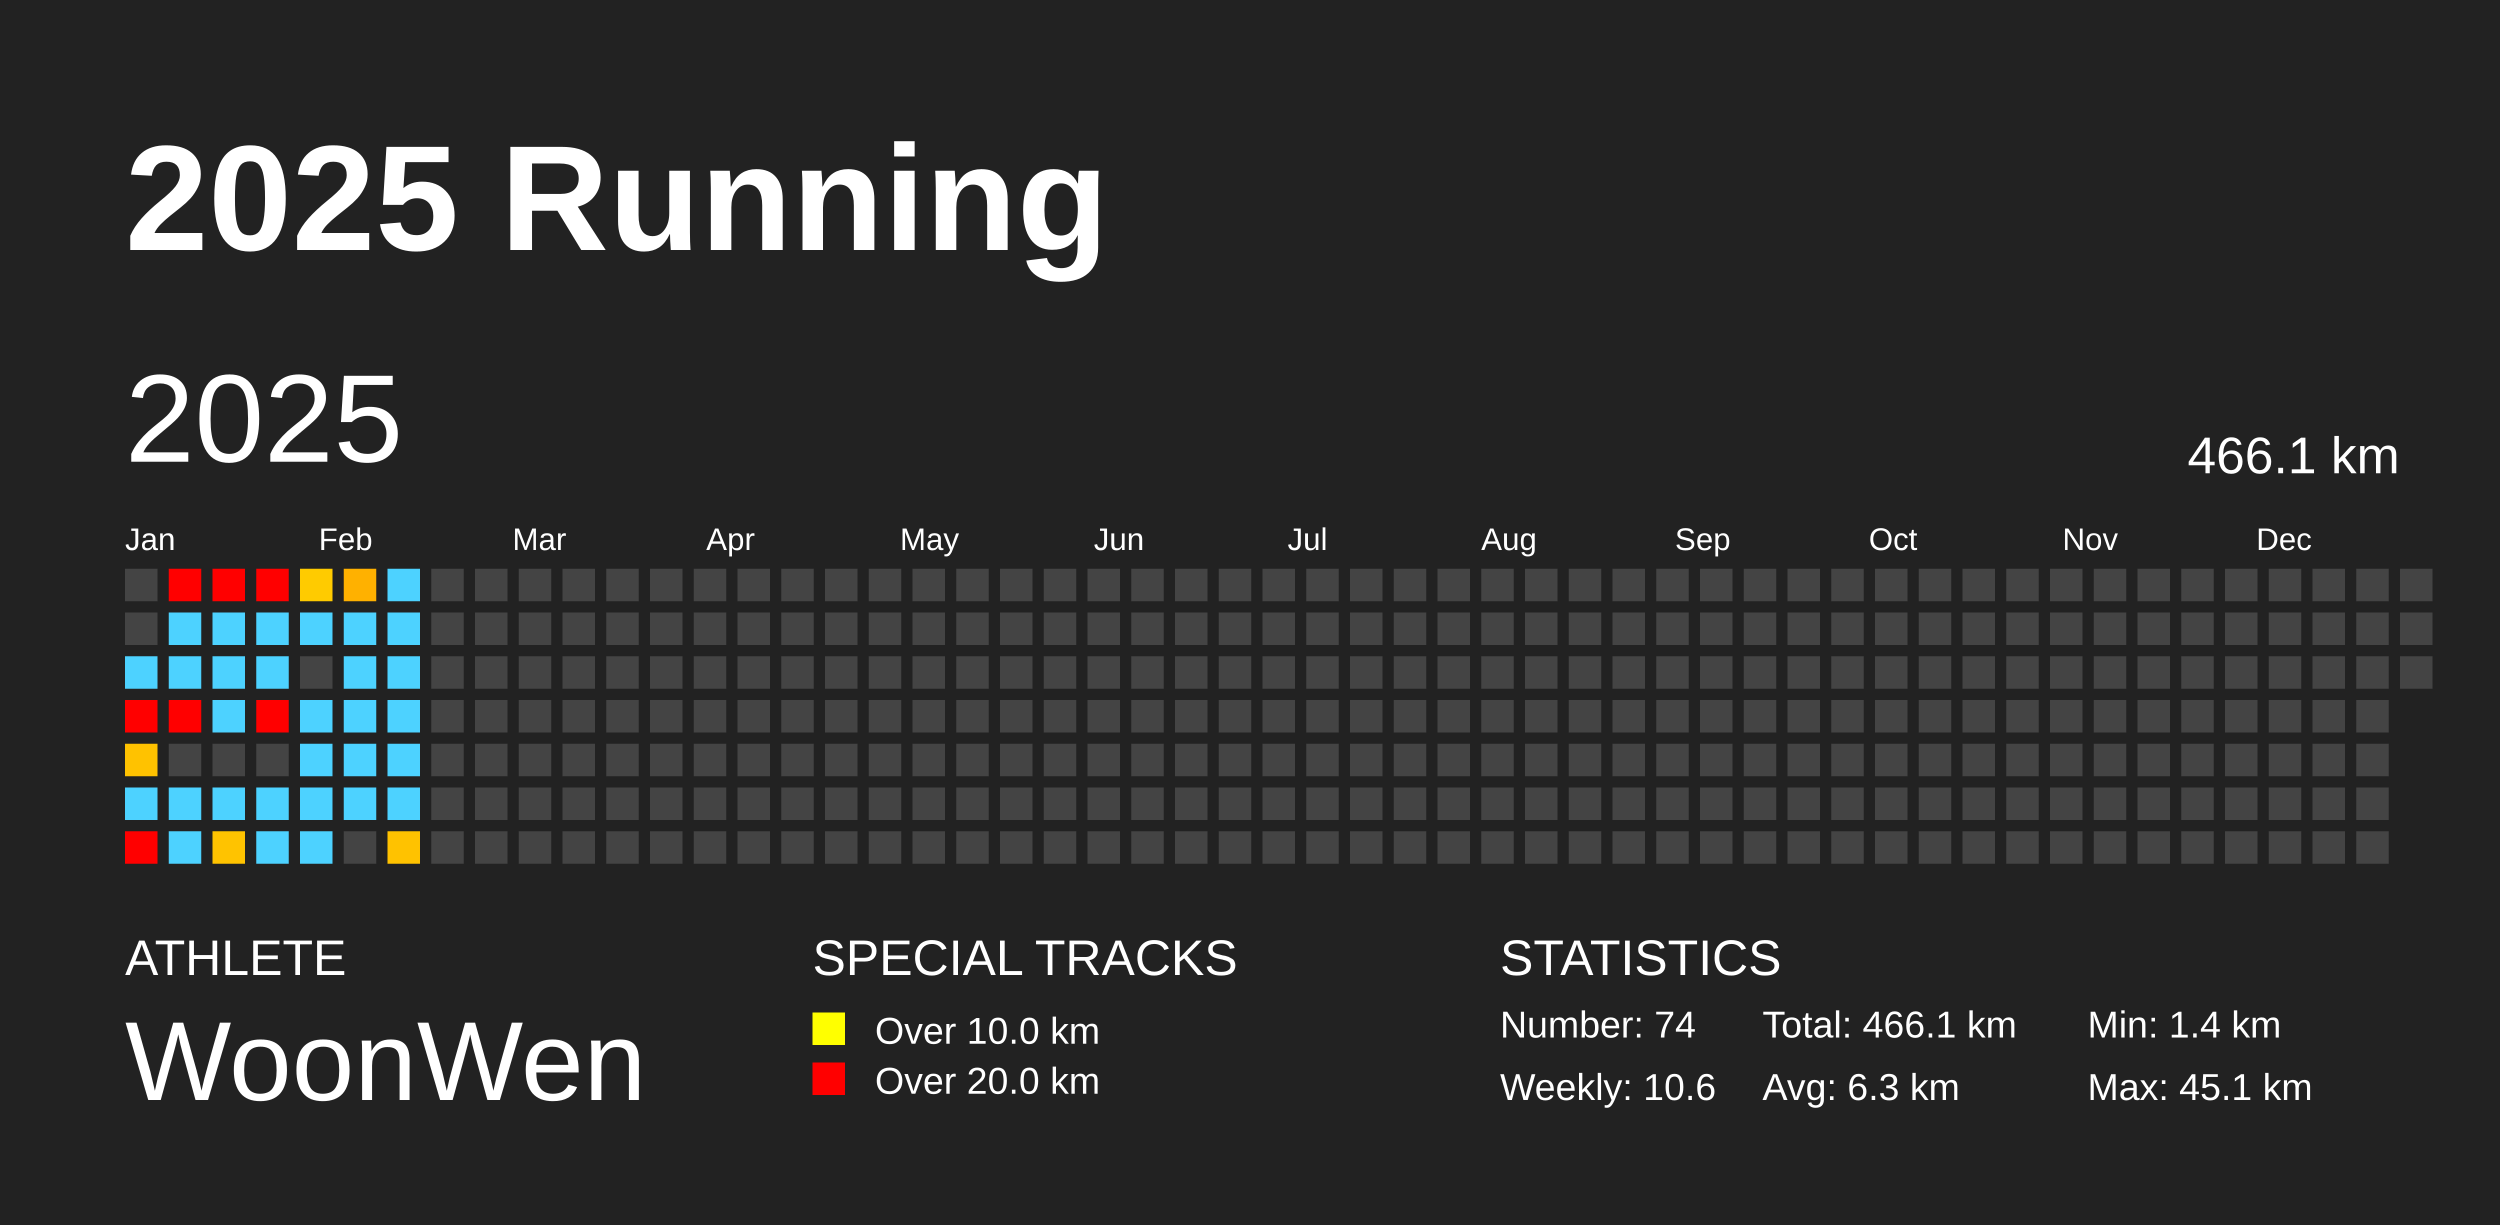
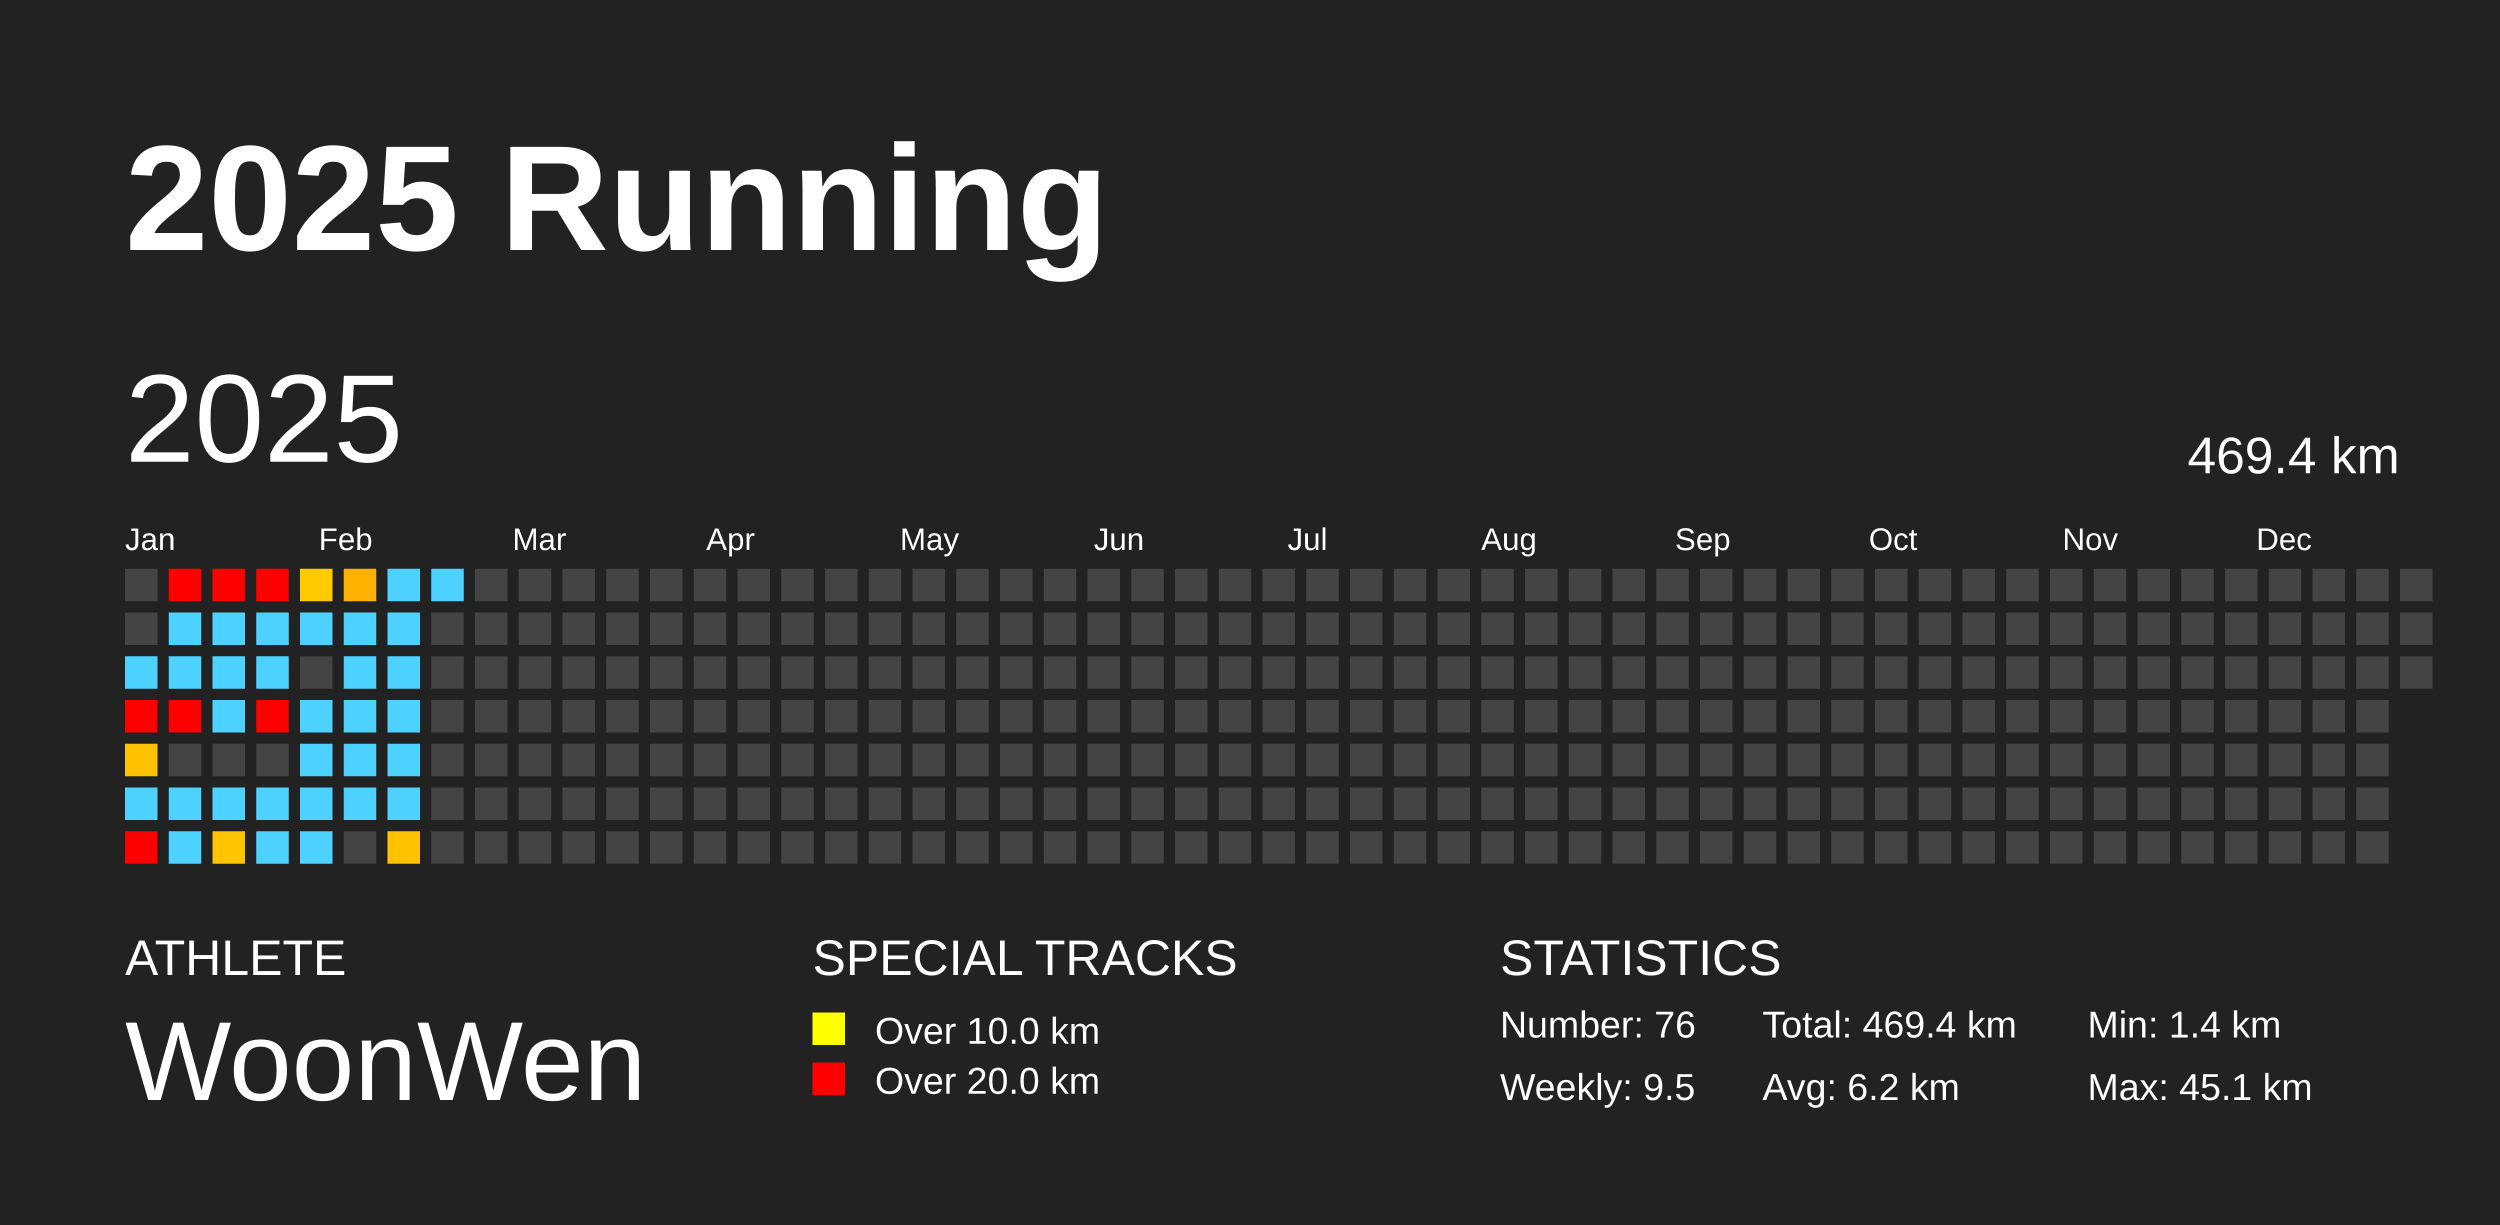
<svg xmlns="http://www.w3.org/2000/svg" baseProfile="full" height="98mm" version="1.1" viewBox="0,0,200,98" width="200mm">
  <defs />
  <rect fill="#222222" height="98" width="200" x="0" y="0" />
  <text fill="#FFFFFF" style="font-size:12px; font-family:Arial; font-weight:bold;" x="10" y="20">2025 Running</text>
  <text fill="#FFFFFF" style="font-size:4px; font-family:Arial" x="10" y="78">ATHLETE</text>
  <text fill="#FFFFFF" style="font-size:9px; font-family:Arial" x="10" y="88">WoonWen</text>
  <text fill="#FFFFFF" style="font-size:4px; font-family:Arial" x="65" y="78">SPECIAL TRACKS</text>
  <rect fill="yellow" height="2.6" width="2.6" x="65" y="81" />
  <text fill="#FFFFFF" style="font-size:3px; font-family:Arial" x="70" y="83.5">Over 10.0 km</text>
  <rect fill="red" height="2.6" width="2.6" x="65" y="85" />
  <text fill="#FFFFFF" style="font-size:3px; font-family:Arial" x="70" y="87.5">Over 20.0 km</text>
  <text fill="#FFFFFF" style="font-size:4px; font-family:Arial" x="120" y="78">STATISTICS</text>
-   <text fill="#FFFFFF" style="font-size:3px; font-family:Arial" x="120" y="83">Number: 74</text>
-   <text fill="#FFFFFF" style="font-size:3px; font-family:Arial" x="120" y="88">Weekly: 10.6</text>
-   <text fill="#FFFFFF" style="font-size:3px; font-family:Arial" x="141" y="83">Total: 466.1 km</text>
-   <text fill="#FFFFFF" style="font-size:3px; font-family:Arial" x="141" y="88">Avg: 6.3 km</text>
+   <text fill="#FFFFFF" style="font-size:3px; font-family:Arial" x="120" y="83">Number: 76</text>
+   <text fill="#FFFFFF" style="font-size:3px; font-family:Arial" x="120" y="88">Weekly: 9.5</text>
+   <text fill="#FFFFFF" style="font-size:3px; font-family:Arial" x="141" y="83">Total: 469.4 km</text>
+   <text fill="#FFFFFF" style="font-size:3px; font-family:Arial" x="141" y="88">Avg: 6.2 km</text>
  <text fill="#FFFFFF" style="font-size:3px; font-family:Arial" x="167" y="83">Min: 1.4 km</text>
  <text fill="#FFFFFF" style="font-size:3px; font-family:Arial" x="167" y="88">Max: 45.1 km</text>
  <text dominant-baseline="hanging" fill="#FFFFFF" style="font-size:10.0px; font-family:Arial;" x="10" y="30">2025</text>
-   <text dominant-baseline="hanging" fill="#FFFFFF" style="font-size:4.125px; font-family:Arial;" x="175" y="35">466.1 km</text>
+   <text dominant-baseline="hanging" fill="#FFFFFF" style="font-size:4.125px; font-family:Arial;" x="175" y="35">469.4 km</text>
  <text fill="#FFFFFF" style="font-size:2.5px; font-family:Arial" x="10.0" y="44">Jan</text>
  <text fill="#FFFFFF" style="font-size:2.5px; font-family:Arial" x="25.5" y="44">Feb</text>
  <text fill="#FFFFFF" style="font-size:2.5px; font-family:Arial" x="41.0" y="44">Mar</text>
  <text fill="#FFFFFF" style="font-size:2.5px; font-family:Arial" x="56.5" y="44">Apr</text>
  <text fill="#FFFFFF" style="font-size:2.5px; font-family:Arial" x="72.0" y="44">May</text>
  <text fill="#FFFFFF" style="font-size:2.5px; font-family:Arial" x="87.5" y="44">Jun</text>
  <text fill="#FFFFFF" style="font-size:2.5px; font-family:Arial" x="103.0" y="44">Jul</text>
  <text fill="#FFFFFF" style="font-size:2.5px; font-family:Arial" x="118.5" y="44">Aug</text>
  <text fill="#FFFFFF" style="font-size:2.5px; font-family:Arial" x="134.0" y="44">Sep</text>
  <text fill="#FFFFFF" style="font-size:2.5px; font-family:Arial" x="149.5" y="44">Oct</text>
  <text fill="#FFFFFF" style="font-size:2.5px; font-family:Arial" x="165.0" y="44">Nov</text>
  <text fill="#FFFFFF" style="font-size:2.5px; font-family:Arial" x="180.5" y="44">Dec</text>
  <rect fill="#444444" height="2.6" width="2.6" x="10.0" y="45.5" />
  <rect fill="#444444" height="2.6" width="2.6" x="10.0" y="49.0" />
  <rect fill="#4dd2ff" height="2.6" width="2.6" x="10.0" y="52.5" />
  <rect fill="red" height="2.6" width="2.6" x="10.0" y="56.0" />
  <rect fill="#ffc200" height="2.6" width="2.6" x="10.0" y="59.5" />
  <rect fill="#4dd2ff" height="2.6" width="2.6" x="10.0" y="63.0" />
  <rect fill="red" height="2.6" width="2.6" x="10.0" y="66.5" />
  <rect fill="red" height="2.6" width="2.6" x="13.5" y="45.5" />
  <rect fill="#4dd2ff" height="2.6" width="2.6" x="13.5" y="49.0" />
  <rect fill="#4dd2ff" height="2.6" width="2.6" x="13.5" y="52.5" />
  <rect fill="red" height="2.6" width="2.6" x="13.5" y="56.0" />
  <rect fill="#444444" height="2.6" width="2.6" x="13.5" y="59.5" />
  <rect fill="#4dd2ff" height="2.6" width="2.6" x="13.5" y="63.0" />
  <rect fill="#4dd2ff" height="2.6" width="2.6" x="13.5" y="66.5" />
  <rect fill="red" height="2.6" width="2.6" x="17.0" y="45.5" />
  <rect fill="#4dd2ff" height="2.6" width="2.6" x="17.0" y="49.0" />
  <rect fill="#4dd2ff" height="2.6" width="2.6" x="17.0" y="52.5" />
  <rect fill="#4dd2ff" height="2.6" width="2.6" x="17.0" y="56.0" />
  <rect fill="#444444" height="2.6" width="2.6" x="17.0" y="59.5" />
  <rect fill="#4dd2ff" height="2.6" width="2.6" x="17.0" y="63.0" />
  <rect fill="#ffc300" height="2.6" width="2.6" x="17.0" y="66.5" />
  <rect fill="red" height="2.6" width="2.6" x="20.5" y="45.5" />
  <rect fill="#4dd2ff" height="2.6" width="2.6" x="20.5" y="49.0" />
  <rect fill="#4dd2ff" height="2.6" width="2.6" x="20.5" y="52.5" />
  <rect fill="red" height="2.6" width="2.6" x="20.5" y="56.0" />
  <rect fill="#444444" height="2.6" width="2.6" x="20.5" y="59.5" />
  <rect fill="#4dd2ff" height="2.6" width="2.6" x="20.5" y="63.0" />
  <rect fill="#4dd2ff" height="2.6" width="2.6" x="20.5" y="66.5" />
  <rect fill="#ffcb00" height="2.6" width="2.6" x="24.0" y="45.5" />
  <rect fill="#4dd2ff" height="2.6" width="2.6" x="24.0" y="49.0" />
  <rect fill="#444444" height="2.6" width="2.6" x="24.0" y="52.5" />
  <rect fill="#4dd2ff" height="2.6" width="2.6" x="24.0" y="56.0" />
  <rect fill="#4dd2ff" height="2.6" width="2.6" x="24.0" y="59.5" />
  <rect fill="#4dd2ff" height="2.6" width="2.6" x="24.0" y="63.0" />
  <rect fill="#4dd2ff" height="2.6" width="2.6" x="24.0" y="66.5" />
  <rect fill="#ffb100" height="2.6" width="2.6" x="27.5" y="45.5" />
  <rect fill="#4dd2ff" height="2.6" width="2.6" x="27.5" y="49.0" />
  <rect fill="#4dd2ff" height="2.6" width="2.6" x="27.5" y="52.5" />
  <rect fill="#4dd2ff" height="2.6" width="2.6" x="27.5" y="56.0" />
  <rect fill="#4dd2ff" height="2.6" width="2.6" x="27.5" y="59.5" />
  <rect fill="#4dd2ff" height="2.6" width="2.6" x="27.5" y="63.0" />
  <rect fill="#444444" height="2.6" width="2.6" x="27.5" y="66.5" />
  <rect fill="#4dd2ff" height="2.6" width="2.6" x="31.0" y="45.5" />
  <rect fill="#4dd2ff" height="2.6" width="2.6" x="31.0" y="49.0" />
  <rect fill="#4dd2ff" height="2.6" width="2.6" x="31.0" y="52.5" />
  <rect fill="#4dd2ff" height="2.6" width="2.6" x="31.0" y="56.0" />
  <rect fill="#4dd2ff" height="2.6" width="2.6" x="31.0" y="59.5" />
  <rect fill="#4dd2ff" height="2.6" width="2.6" x="31.0" y="63.0" />
  <rect fill="#ffc200" height="2.6" width="2.6" x="31.0" y="66.5" />
-   <rect fill="#444444" height="2.6" width="2.6" x="34.5" y="45.5" />
+   <rect fill="#4dd2ff" height="2.6" width="2.6" x="34.5" y="45.5" />
  <rect fill="#444444" height="2.6" width="2.6" x="34.5" y="49.0" />
  <rect fill="#444444" height="2.6" width="2.6" x="34.5" y="52.5" />
  <rect fill="#444444" height="2.6" width="2.6" x="34.5" y="56.0" />
  <rect fill="#444444" height="2.6" width="2.6" x="34.5" y="59.5" />
  <rect fill="#444444" height="2.6" width="2.6" x="34.5" y="63.0" />
  <rect fill="#444444" height="2.6" width="2.6" x="34.5" y="66.5" />
  <rect fill="#444444" height="2.6" width="2.6" x="38.0" y="45.5" />
  <rect fill="#444444" height="2.6" width="2.6" x="38.0" y="49.0" />
  <rect fill="#444444" height="2.6" width="2.6" x="38.0" y="52.5" />
  <rect fill="#444444" height="2.6" width="2.6" x="38.0" y="56.0" />
  <rect fill="#444444" height="2.6" width="2.6" x="38.0" y="59.5" />
  <rect fill="#444444" height="2.6" width="2.6" x="38.0" y="63.0" />
  <rect fill="#444444" height="2.6" width="2.6" x="38.0" y="66.5" />
  <rect fill="#444444" height="2.6" width="2.6" x="41.5" y="45.5" />
  <rect fill="#444444" height="2.6" width="2.6" x="41.5" y="49.0" />
  <rect fill="#444444" height="2.6" width="2.6" x="41.5" y="52.5" />
  <rect fill="#444444" height="2.6" width="2.6" x="41.5" y="56.0" />
  <rect fill="#444444" height="2.6" width="2.6" x="41.5" y="59.5" />
  <rect fill="#444444" height="2.6" width="2.6" x="41.5" y="63.0" />
  <rect fill="#444444" height="2.6" width="2.6" x="41.5" y="66.5" />
  <rect fill="#444444" height="2.6" width="2.6" x="45.0" y="45.5" />
  <rect fill="#444444" height="2.6" width="2.6" x="45.0" y="49.0" />
  <rect fill="#444444" height="2.6" width="2.6" x="45.0" y="52.5" />
  <rect fill="#444444" height="2.6" width="2.6" x="45.0" y="56.0" />
  <rect fill="#444444" height="2.6" width="2.6" x="45.0" y="59.5" />
  <rect fill="#444444" height="2.6" width="2.6" x="45.0" y="63.0" />
  <rect fill="#444444" height="2.6" width="2.6" x="45.0" y="66.5" />
  <rect fill="#444444" height="2.6" width="2.6" x="48.5" y="45.5" />
  <rect fill="#444444" height="2.6" width="2.6" x="48.5" y="49.0" />
  <rect fill="#444444" height="2.6" width="2.6" x="48.5" y="52.5" />
  <rect fill="#444444" height="2.6" width="2.6" x="48.5" y="56.0" />
  <rect fill="#444444" height="2.6" width="2.6" x="48.5" y="59.5" />
  <rect fill="#444444" height="2.6" width="2.6" x="48.5" y="63.0" />
  <rect fill="#444444" height="2.6" width="2.6" x="48.5" y="66.5" />
  <rect fill="#444444" height="2.6" width="2.6" x="52.0" y="45.5" />
  <rect fill="#444444" height="2.6" width="2.6" x="52.0" y="49.0" />
  <rect fill="#444444" height="2.6" width="2.6" x="52.0" y="52.5" />
  <rect fill="#444444" height="2.6" width="2.6" x="52.0" y="56.0" />
  <rect fill="#444444" height="2.6" width="2.6" x="52.0" y="59.5" />
  <rect fill="#444444" height="2.6" width="2.6" x="52.0" y="63.0" />
  <rect fill="#444444" height="2.6" width="2.6" x="52.0" y="66.5" />
  <rect fill="#444444" height="2.6" width="2.6" x="55.5" y="45.5" />
  <rect fill="#444444" height="2.6" width="2.6" x="55.5" y="49.0" />
  <rect fill="#444444" height="2.6" width="2.6" x="55.5" y="52.5" />
  <rect fill="#444444" height="2.6" width="2.6" x="55.5" y="56.0" />
  <rect fill="#444444" height="2.6" width="2.6" x="55.5" y="59.5" />
  <rect fill="#444444" height="2.6" width="2.6" x="55.5" y="63.0" />
  <rect fill="#444444" height="2.6" width="2.6" x="55.5" y="66.5" />
  <rect fill="#444444" height="2.6" width="2.6" x="59.0" y="45.5" />
  <rect fill="#444444" height="2.6" width="2.6" x="59.0" y="49.0" />
  <rect fill="#444444" height="2.6" width="2.6" x="59.0" y="52.5" />
  <rect fill="#444444" height="2.6" width="2.6" x="59.0" y="56.0" />
  <rect fill="#444444" height="2.6" width="2.6" x="59.0" y="59.5" />
  <rect fill="#444444" height="2.6" width="2.6" x="59.0" y="63.0" />
  <rect fill="#444444" height="2.6" width="2.6" x="59.0" y="66.5" />
  <rect fill="#444444" height="2.6" width="2.6" x="62.5" y="45.5" />
  <rect fill="#444444" height="2.6" width="2.6" x="62.5" y="49.0" />
  <rect fill="#444444" height="2.6" width="2.6" x="62.5" y="52.5" />
  <rect fill="#444444" height="2.6" width="2.6" x="62.5" y="56.0" />
  <rect fill="#444444" height="2.6" width="2.6" x="62.5" y="59.5" />
  <rect fill="#444444" height="2.6" width="2.6" x="62.5" y="63.0" />
  <rect fill="#444444" height="2.6" width="2.6" x="62.5" y="66.5" />
  <rect fill="#444444" height="2.6" width="2.6" x="66.0" y="45.5" />
  <rect fill="#444444" height="2.6" width="2.6" x="66.0" y="49.0" />
  <rect fill="#444444" height="2.6" width="2.6" x="66.0" y="52.5" />
  <rect fill="#444444" height="2.6" width="2.6" x="66.0" y="56.0" />
  <rect fill="#444444" height="2.6" width="2.6" x="66.0" y="59.5" />
  <rect fill="#444444" height="2.6" width="2.6" x="66.0" y="63.0" />
  <rect fill="#444444" height="2.6" width="2.6" x="66.0" y="66.5" />
  <rect fill="#444444" height="2.6" width="2.6" x="69.5" y="45.5" />
  <rect fill="#444444" height="2.6" width="2.6" x="69.5" y="49.0" />
  <rect fill="#444444" height="2.6" width="2.6" x="69.5" y="52.5" />
  <rect fill="#444444" height="2.6" width="2.6" x="69.5" y="56.0" />
  <rect fill="#444444" height="2.6" width="2.6" x="69.5" y="59.5" />
  <rect fill="#444444" height="2.6" width="2.6" x="69.5" y="63.0" />
  <rect fill="#444444" height="2.6" width="2.6" x="69.5" y="66.5" />
  <rect fill="#444444" height="2.6" width="2.6" x="73.0" y="45.5" />
  <rect fill="#444444" height="2.6" width="2.6" x="73.0" y="49.0" />
  <rect fill="#444444" height="2.6" width="2.6" x="73.0" y="52.5" />
  <rect fill="#444444" height="2.6" width="2.6" x="73.0" y="56.0" />
  <rect fill="#444444" height="2.6" width="2.6" x="73.0" y="59.5" />
  <rect fill="#444444" height="2.6" width="2.6" x="73.0" y="63.0" />
  <rect fill="#444444" height="2.6" width="2.6" x="73.0" y="66.5" />
  <rect fill="#444444" height="2.6" width="2.6" x="76.5" y="45.5" />
  <rect fill="#444444" height="2.6" width="2.6" x="76.5" y="49.0" />
  <rect fill="#444444" height="2.6" width="2.6" x="76.5" y="52.5" />
  <rect fill="#444444" height="2.6" width="2.6" x="76.5" y="56.0" />
  <rect fill="#444444" height="2.6" width="2.6" x="76.5" y="59.5" />
  <rect fill="#444444" height="2.6" width="2.6" x="76.5" y="63.0" />
  <rect fill="#444444" height="2.6" width="2.6" x="76.5" y="66.5" />
  <rect fill="#444444" height="2.6" width="2.6" x="80.0" y="45.5" />
  <rect fill="#444444" height="2.6" width="2.6" x="80.0" y="49.0" />
  <rect fill="#444444" height="2.6" width="2.6" x="80.0" y="52.5" />
  <rect fill="#444444" height="2.6" width="2.6" x="80.0" y="56.0" />
  <rect fill="#444444" height="2.6" width="2.6" x="80.0" y="59.5" />
  <rect fill="#444444" height="2.6" width="2.6" x="80.0" y="63.0" />
  <rect fill="#444444" height="2.6" width="2.6" x="80.0" y="66.5" />
  <rect fill="#444444" height="2.6" width="2.6" x="83.5" y="45.5" />
  <rect fill="#444444" height="2.6" width="2.6" x="83.5" y="49.0" />
  <rect fill="#444444" height="2.6" width="2.6" x="83.5" y="52.5" />
  <rect fill="#444444" height="2.6" width="2.6" x="83.5" y="56.0" />
  <rect fill="#444444" height="2.6" width="2.6" x="83.5" y="59.5" />
  <rect fill="#444444" height="2.6" width="2.6" x="83.5" y="63.0" />
  <rect fill="#444444" height="2.6" width="2.6" x="83.5" y="66.5" />
  <rect fill="#444444" height="2.6" width="2.6" x="87.0" y="45.5" />
  <rect fill="#444444" height="2.6" width="2.6" x="87.0" y="49.0" />
  <rect fill="#444444" height="2.6" width="2.6" x="87.0" y="52.5" />
  <rect fill="#444444" height="2.6" width="2.6" x="87.0" y="56.0" />
  <rect fill="#444444" height="2.6" width="2.6" x="87.0" y="59.5" />
  <rect fill="#444444" height="2.6" width="2.6" x="87.0" y="63.0" />
  <rect fill="#444444" height="2.6" width="2.6" x="87.0" y="66.5" />
  <rect fill="#444444" height="2.6" width="2.6" x="90.5" y="45.5" />
  <rect fill="#444444" height="2.6" width="2.6" x="90.5" y="49.0" />
  <rect fill="#444444" height="2.6" width="2.6" x="90.5" y="52.5" />
  <rect fill="#444444" height="2.6" width="2.6" x="90.5" y="56.0" />
  <rect fill="#444444" height="2.6" width="2.6" x="90.5" y="59.5" />
  <rect fill="#444444" height="2.6" width="2.6" x="90.5" y="63.0" />
  <rect fill="#444444" height="2.6" width="2.6" x="90.5" y="66.5" />
  <rect fill="#444444" height="2.6" width="2.6" x="94.0" y="45.5" />
  <rect fill="#444444" height="2.6" width="2.6" x="94.0" y="49.0" />
  <rect fill="#444444" height="2.6" width="2.6" x="94.0" y="52.5" />
  <rect fill="#444444" height="2.6" width="2.6" x="94.0" y="56.0" />
  <rect fill="#444444" height="2.6" width="2.6" x="94.0" y="59.5" />
  <rect fill="#444444" height="2.6" width="2.6" x="94.0" y="63.0" />
  <rect fill="#444444" height="2.6" width="2.6" x="94.0" y="66.5" />
  <rect fill="#444444" height="2.6" width="2.6" x="97.5" y="45.5" />
  <rect fill="#444444" height="2.6" width="2.6" x="97.5" y="49.0" />
  <rect fill="#444444" height="2.6" width="2.6" x="97.5" y="52.5" />
  <rect fill="#444444" height="2.6" width="2.6" x="97.5" y="56.0" />
  <rect fill="#444444" height="2.6" width="2.6" x="97.5" y="59.5" />
  <rect fill="#444444" height="2.6" width="2.6" x="97.5" y="63.0" />
  <rect fill="#444444" height="2.6" width="2.6" x="97.5" y="66.5" />
  <rect fill="#444444" height="2.6" width="2.6" x="101.0" y="45.5" />
  <rect fill="#444444" height="2.6" width="2.6" x="101.0" y="49.0" />
  <rect fill="#444444" height="2.6" width="2.6" x="101.0" y="52.5" />
  <rect fill="#444444" height="2.6" width="2.6" x="101.0" y="56.0" />
  <rect fill="#444444" height="2.6" width="2.6" x="101.0" y="59.5" />
  <rect fill="#444444" height="2.6" width="2.6" x="101.0" y="63.0" />
  <rect fill="#444444" height="2.6" width="2.6" x="101.0" y="66.5" />
  <rect fill="#444444" height="2.6" width="2.6" x="104.5" y="45.5" />
  <rect fill="#444444" height="2.6" width="2.6" x="104.5" y="49.0" />
  <rect fill="#444444" height="2.6" width="2.6" x="104.5" y="52.5" />
  <rect fill="#444444" height="2.6" width="2.6" x="104.5" y="56.0" />
  <rect fill="#444444" height="2.6" width="2.6" x="104.5" y="59.5" />
  <rect fill="#444444" height="2.6" width="2.6" x="104.5" y="63.0" />
  <rect fill="#444444" height="2.6" width="2.6" x="104.5" y="66.5" />
  <rect fill="#444444" height="2.6" width="2.6" x="108.0" y="45.5" />
  <rect fill="#444444" height="2.6" width="2.6" x="108.0" y="49.0" />
  <rect fill="#444444" height="2.6" width="2.6" x="108.0" y="52.5" />
  <rect fill="#444444" height="2.6" width="2.6" x="108.0" y="56.0" />
  <rect fill="#444444" height="2.6" width="2.6" x="108.0" y="59.5" />
  <rect fill="#444444" height="2.6" width="2.6" x="108.0" y="63.0" />
  <rect fill="#444444" height="2.6" width="2.6" x="108.0" y="66.5" />
  <rect fill="#444444" height="2.6" width="2.6" x="111.5" y="45.5" />
  <rect fill="#444444" height="2.6" width="2.6" x="111.5" y="49.0" />
  <rect fill="#444444" height="2.6" width="2.6" x="111.5" y="52.5" />
  <rect fill="#444444" height="2.6" width="2.6" x="111.5" y="56.0" />
  <rect fill="#444444" height="2.6" width="2.6" x="111.5" y="59.5" />
  <rect fill="#444444" height="2.6" width="2.6" x="111.5" y="63.0" />
  <rect fill="#444444" height="2.6" width="2.6" x="111.5" y="66.5" />
  <rect fill="#444444" height="2.6" width="2.6" x="115.0" y="45.5" />
  <rect fill="#444444" height="2.6" width="2.6" x="115.0" y="49.0" />
  <rect fill="#444444" height="2.6" width="2.6" x="115.0" y="52.5" />
  <rect fill="#444444" height="2.6" width="2.6" x="115.0" y="56.0" />
  <rect fill="#444444" height="2.6" width="2.6" x="115.0" y="59.5" />
  <rect fill="#444444" height="2.6" width="2.6" x="115.0" y="63.0" />
  <rect fill="#444444" height="2.6" width="2.6" x="115.0" y="66.5" />
  <rect fill="#444444" height="2.6" width="2.6" x="118.5" y="45.5" />
  <rect fill="#444444" height="2.6" width="2.6" x="118.5" y="49.0" />
  <rect fill="#444444" height="2.6" width="2.6" x="118.5" y="52.5" />
  <rect fill="#444444" height="2.6" width="2.6" x="118.5" y="56.0" />
  <rect fill="#444444" height="2.6" width="2.6" x="118.5" y="59.5" />
  <rect fill="#444444" height="2.6" width="2.6" x="118.5" y="63.0" />
  <rect fill="#444444" height="2.6" width="2.6" x="118.5" y="66.5" />
  <rect fill="#444444" height="2.6" width="2.6" x="122.0" y="45.5" />
  <rect fill="#444444" height="2.6" width="2.6" x="122.0" y="49.0" />
  <rect fill="#444444" height="2.6" width="2.6" x="122.0" y="52.5" />
  <rect fill="#444444" height="2.6" width="2.6" x="122.0" y="56.0" />
  <rect fill="#444444" height="2.6" width="2.6" x="122.0" y="59.5" />
  <rect fill="#444444" height="2.6" width="2.6" x="122.0" y="63.0" />
  <rect fill="#444444" height="2.6" width="2.6" x="122.0" y="66.5" />
  <rect fill="#444444" height="2.6" width="2.6" x="125.5" y="45.5" />
  <rect fill="#444444" height="2.6" width="2.6" x="125.5" y="49.0" />
  <rect fill="#444444" height="2.6" width="2.6" x="125.5" y="52.5" />
  <rect fill="#444444" height="2.6" width="2.6" x="125.5" y="56.0" />
  <rect fill="#444444" height="2.6" width="2.6" x="125.5" y="59.5" />
  <rect fill="#444444" height="2.6" width="2.6" x="125.5" y="63.0" />
  <rect fill="#444444" height="2.6" width="2.6" x="125.5" y="66.5" />
  <rect fill="#444444" height="2.6" width="2.6" x="129.0" y="45.5" />
  <rect fill="#444444" height="2.6" width="2.6" x="129.0" y="49.0" />
  <rect fill="#444444" height="2.6" width="2.6" x="129.0" y="52.5" />
  <rect fill="#444444" height="2.6" width="2.6" x="129.0" y="56.0" />
  <rect fill="#444444" height="2.6" width="2.6" x="129.0" y="59.5" />
  <rect fill="#444444" height="2.6" width="2.6" x="129.0" y="63.0" />
  <rect fill="#444444" height="2.6" width="2.6" x="129.0" y="66.5" />
  <rect fill="#444444" height="2.6" width="2.6" x="132.5" y="45.5" />
  <rect fill="#444444" height="2.6" width="2.6" x="132.5" y="49.0" />
  <rect fill="#444444" height="2.6" width="2.6" x="132.5" y="52.5" />
  <rect fill="#444444" height="2.6" width="2.6" x="132.5" y="56.0" />
  <rect fill="#444444" height="2.6" width="2.6" x="132.5" y="59.5" />
  <rect fill="#444444" height="2.6" width="2.6" x="132.5" y="63.0" />
  <rect fill="#444444" height="2.6" width="2.6" x="132.5" y="66.5" />
  <rect fill="#444444" height="2.6" width="2.6" x="136.0" y="45.5" />
  <rect fill="#444444" height="2.6" width="2.6" x="136.0" y="49.0" />
  <rect fill="#444444" height="2.6" width="2.6" x="136.0" y="52.5" />
  <rect fill="#444444" height="2.6" width="2.6" x="136.0" y="56.0" />
  <rect fill="#444444" height="2.6" width="2.6" x="136.0" y="59.5" />
  <rect fill="#444444" height="2.6" width="2.6" x="136.0" y="63.0" />
  <rect fill="#444444" height="2.6" width="2.6" x="136.0" y="66.5" />
  <rect fill="#444444" height="2.6" width="2.6" x="139.5" y="45.5" />
  <rect fill="#444444" height="2.6" width="2.6" x="139.5" y="49.0" />
  <rect fill="#444444" height="2.6" width="2.6" x="139.5" y="52.5" />
  <rect fill="#444444" height="2.6" width="2.6" x="139.5" y="56.0" />
  <rect fill="#444444" height="2.6" width="2.6" x="139.5" y="59.5" />
  <rect fill="#444444" height="2.6" width="2.6" x="139.5" y="63.0" />
  <rect fill="#444444" height="2.6" width="2.6" x="139.5" y="66.5" />
  <rect fill="#444444" height="2.6" width="2.6" x="143.0" y="45.5" />
  <rect fill="#444444" height="2.6" width="2.6" x="143.0" y="49.0" />
  <rect fill="#444444" height="2.6" width="2.6" x="143.0" y="52.5" />
  <rect fill="#444444" height="2.6" width="2.6" x="143.0" y="56.0" />
  <rect fill="#444444" height="2.6" width="2.6" x="143.0" y="59.5" />
  <rect fill="#444444" height="2.6" width="2.6" x="143.0" y="63.0" />
  <rect fill="#444444" height="2.6" width="2.6" x="143.0" y="66.5" />
  <rect fill="#444444" height="2.6" width="2.6" x="146.5" y="45.5" />
  <rect fill="#444444" height="2.6" width="2.6" x="146.5" y="49.0" />
  <rect fill="#444444" height="2.6" width="2.6" x="146.5" y="52.5" />
  <rect fill="#444444" height="2.6" width="2.6" x="146.5" y="56.0" />
  <rect fill="#444444" height="2.6" width="2.6" x="146.5" y="59.5" />
  <rect fill="#444444" height="2.6" width="2.6" x="146.5" y="63.0" />
  <rect fill="#444444" height="2.6" width="2.6" x="146.5" y="66.5" />
  <rect fill="#444444" height="2.6" width="2.6" x="150.0" y="45.5" />
  <rect fill="#444444" height="2.6" width="2.6" x="150.0" y="49.0" />
  <rect fill="#444444" height="2.6" width="2.6" x="150.0" y="52.5" />
  <rect fill="#444444" height="2.6" width="2.6" x="150.0" y="56.0" />
  <rect fill="#444444" height="2.6" width="2.6" x="150.0" y="59.5" />
  <rect fill="#444444" height="2.6" width="2.6" x="150.0" y="63.0" />
  <rect fill="#444444" height="2.6" width="2.6" x="150.0" y="66.5" />
  <rect fill="#444444" height="2.6" width="2.6" x="153.5" y="45.5" />
  <rect fill="#444444" height="2.6" width="2.6" x="153.5" y="49.0" />
  <rect fill="#444444" height="2.6" width="2.6" x="153.5" y="52.5" />
  <rect fill="#444444" height="2.6" width="2.6" x="153.5" y="56.0" />
  <rect fill="#444444" height="2.6" width="2.6" x="153.5" y="59.5" />
  <rect fill="#444444" height="2.6" width="2.6" x="153.5" y="63.0" />
  <rect fill="#444444" height="2.6" width="2.6" x="153.5" y="66.5" />
  <rect fill="#444444" height="2.6" width="2.6" x="157.0" y="45.5" />
  <rect fill="#444444" height="2.6" width="2.6" x="157.0" y="49.0" />
  <rect fill="#444444" height="2.6" width="2.6" x="157.0" y="52.5" />
  <rect fill="#444444" height="2.6" width="2.6" x="157.0" y="56.0" />
  <rect fill="#444444" height="2.6" width="2.6" x="157.0" y="59.5" />
  <rect fill="#444444" height="2.6" width="2.6" x="157.0" y="63.0" />
  <rect fill="#444444" height="2.6" width="2.6" x="157.0" y="66.5" />
  <rect fill="#444444" height="2.6" width="2.6" x="160.5" y="45.5" />
  <rect fill="#444444" height="2.6" width="2.6" x="160.5" y="49.0" />
  <rect fill="#444444" height="2.6" width="2.6" x="160.5" y="52.5" />
  <rect fill="#444444" height="2.6" width="2.6" x="160.5" y="56.0" />
  <rect fill="#444444" height="2.6" width="2.6" x="160.5" y="59.5" />
  <rect fill="#444444" height="2.6" width="2.6" x="160.5" y="63.0" />
  <rect fill="#444444" height="2.6" width="2.6" x="160.5" y="66.5" />
  <rect fill="#444444" height="2.6" width="2.6" x="164.0" y="45.5" />
  <rect fill="#444444" height="2.6" width="2.6" x="164.0" y="49.0" />
  <rect fill="#444444" height="2.6" width="2.6" x="164.0" y="52.5" />
  <rect fill="#444444" height="2.6" width="2.6" x="164.0" y="56.0" />
  <rect fill="#444444" height="2.6" width="2.6" x="164.0" y="59.5" />
  <rect fill="#444444" height="2.6" width="2.6" x="164.0" y="63.0" />
  <rect fill="#444444" height="2.6" width="2.6" x="164.0" y="66.5" />
  <rect fill="#444444" height="2.6" width="2.6" x="167.5" y="45.5" />
  <rect fill="#444444" height="2.6" width="2.6" x="167.5" y="49.0" />
  <rect fill="#444444" height="2.6" width="2.6" x="167.5" y="52.5" />
  <rect fill="#444444" height="2.6" width="2.6" x="167.5" y="56.0" />
  <rect fill="#444444" height="2.6" width="2.6" x="167.5" y="59.5" />
  <rect fill="#444444" height="2.6" width="2.6" x="167.5" y="63.0" />
  <rect fill="#444444" height="2.6" width="2.6" x="167.5" y="66.5" />
  <rect fill="#444444" height="2.6" width="2.6" x="171.0" y="45.5" />
  <rect fill="#444444" height="2.6" width="2.6" x="171.0" y="49.0" />
  <rect fill="#444444" height="2.6" width="2.6" x="171.0" y="52.5" />
  <rect fill="#444444" height="2.6" width="2.6" x="171.0" y="56.0" />
  <rect fill="#444444" height="2.6" width="2.6" x="171.0" y="59.5" />
  <rect fill="#444444" height="2.6" width="2.6" x="171.0" y="63.0" />
  <rect fill="#444444" height="2.6" width="2.6" x="171.0" y="66.5" />
  <rect fill="#444444" height="2.6" width="2.6" x="174.5" y="45.5" />
  <rect fill="#444444" height="2.6" width="2.6" x="174.5" y="49.0" />
  <rect fill="#444444" height="2.6" width="2.6" x="174.5" y="52.5" />
  <rect fill="#444444" height="2.6" width="2.6" x="174.5" y="56.0" />
  <rect fill="#444444" height="2.6" width="2.6" x="174.5" y="59.5" />
  <rect fill="#444444" height="2.6" width="2.6" x="174.5" y="63.0" />
  <rect fill="#444444" height="2.6" width="2.6" x="174.5" y="66.5" />
  <rect fill="#444444" height="2.6" width="2.6" x="178.0" y="45.5" />
  <rect fill="#444444" height="2.6" width="2.6" x="178.0" y="49.0" />
  <rect fill="#444444" height="2.6" width="2.6" x="178.0" y="52.5" />
  <rect fill="#444444" height="2.6" width="2.6" x="178.0" y="56.0" />
  <rect fill="#444444" height="2.6" width="2.6" x="178.0" y="59.5" />
  <rect fill="#444444" height="2.6" width="2.6" x="178.0" y="63.0" />
  <rect fill="#444444" height="2.6" width="2.6" x="178.0" y="66.5" />
  <rect fill="#444444" height="2.6" width="2.6" x="181.5" y="45.5" />
  <rect fill="#444444" height="2.6" width="2.6" x="181.5" y="49.0" />
  <rect fill="#444444" height="2.6" width="2.6" x="181.5" y="52.5" />
  <rect fill="#444444" height="2.6" width="2.6" x="181.5" y="56.0" />
  <rect fill="#444444" height="2.6" width="2.6" x="181.5" y="59.5" />
  <rect fill="#444444" height="2.6" width="2.6" x="181.5" y="63.0" />
  <rect fill="#444444" height="2.6" width="2.6" x="181.5" y="66.5" />
  <rect fill="#444444" height="2.6" width="2.6" x="185.0" y="45.5" />
  <rect fill="#444444" height="2.6" width="2.6" x="185.0" y="49.0" />
  <rect fill="#444444" height="2.6" width="2.6" x="185.0" y="52.5" />
  <rect fill="#444444" height="2.6" width="2.6" x="185.0" y="56.0" />
  <rect fill="#444444" height="2.6" width="2.6" x="185.0" y="59.5" />
  <rect fill="#444444" height="2.6" width="2.6" x="185.0" y="63.0" />
  <rect fill="#444444" height="2.6" width="2.6" x="185.0" y="66.5" />
  <rect fill="#444444" height="2.6" width="2.6" x="188.5" y="45.5" />
  <rect fill="#444444" height="2.6" width="2.6" x="188.5" y="49.0" />
  <rect fill="#444444" height="2.6" width="2.6" x="188.5" y="52.5" />
  <rect fill="#444444" height="2.6" width="2.6" x="188.5" y="56.0" />
  <rect fill="#444444" height="2.6" width="2.6" x="188.5" y="59.5" />
  <rect fill="#444444" height="2.6" width="2.6" x="188.5" y="63.0" />
  <rect fill="#444444" height="2.6" width="2.6" x="188.5" y="66.5" />
  <rect fill="#444444" height="2.6" width="2.6" x="192.0" y="45.5" />
  <rect fill="#444444" height="2.6" width="2.6" x="192.0" y="49.0" />
  <rect fill="#444444" height="2.6" width="2.6" x="192.0" y="52.5" />
</svg>
